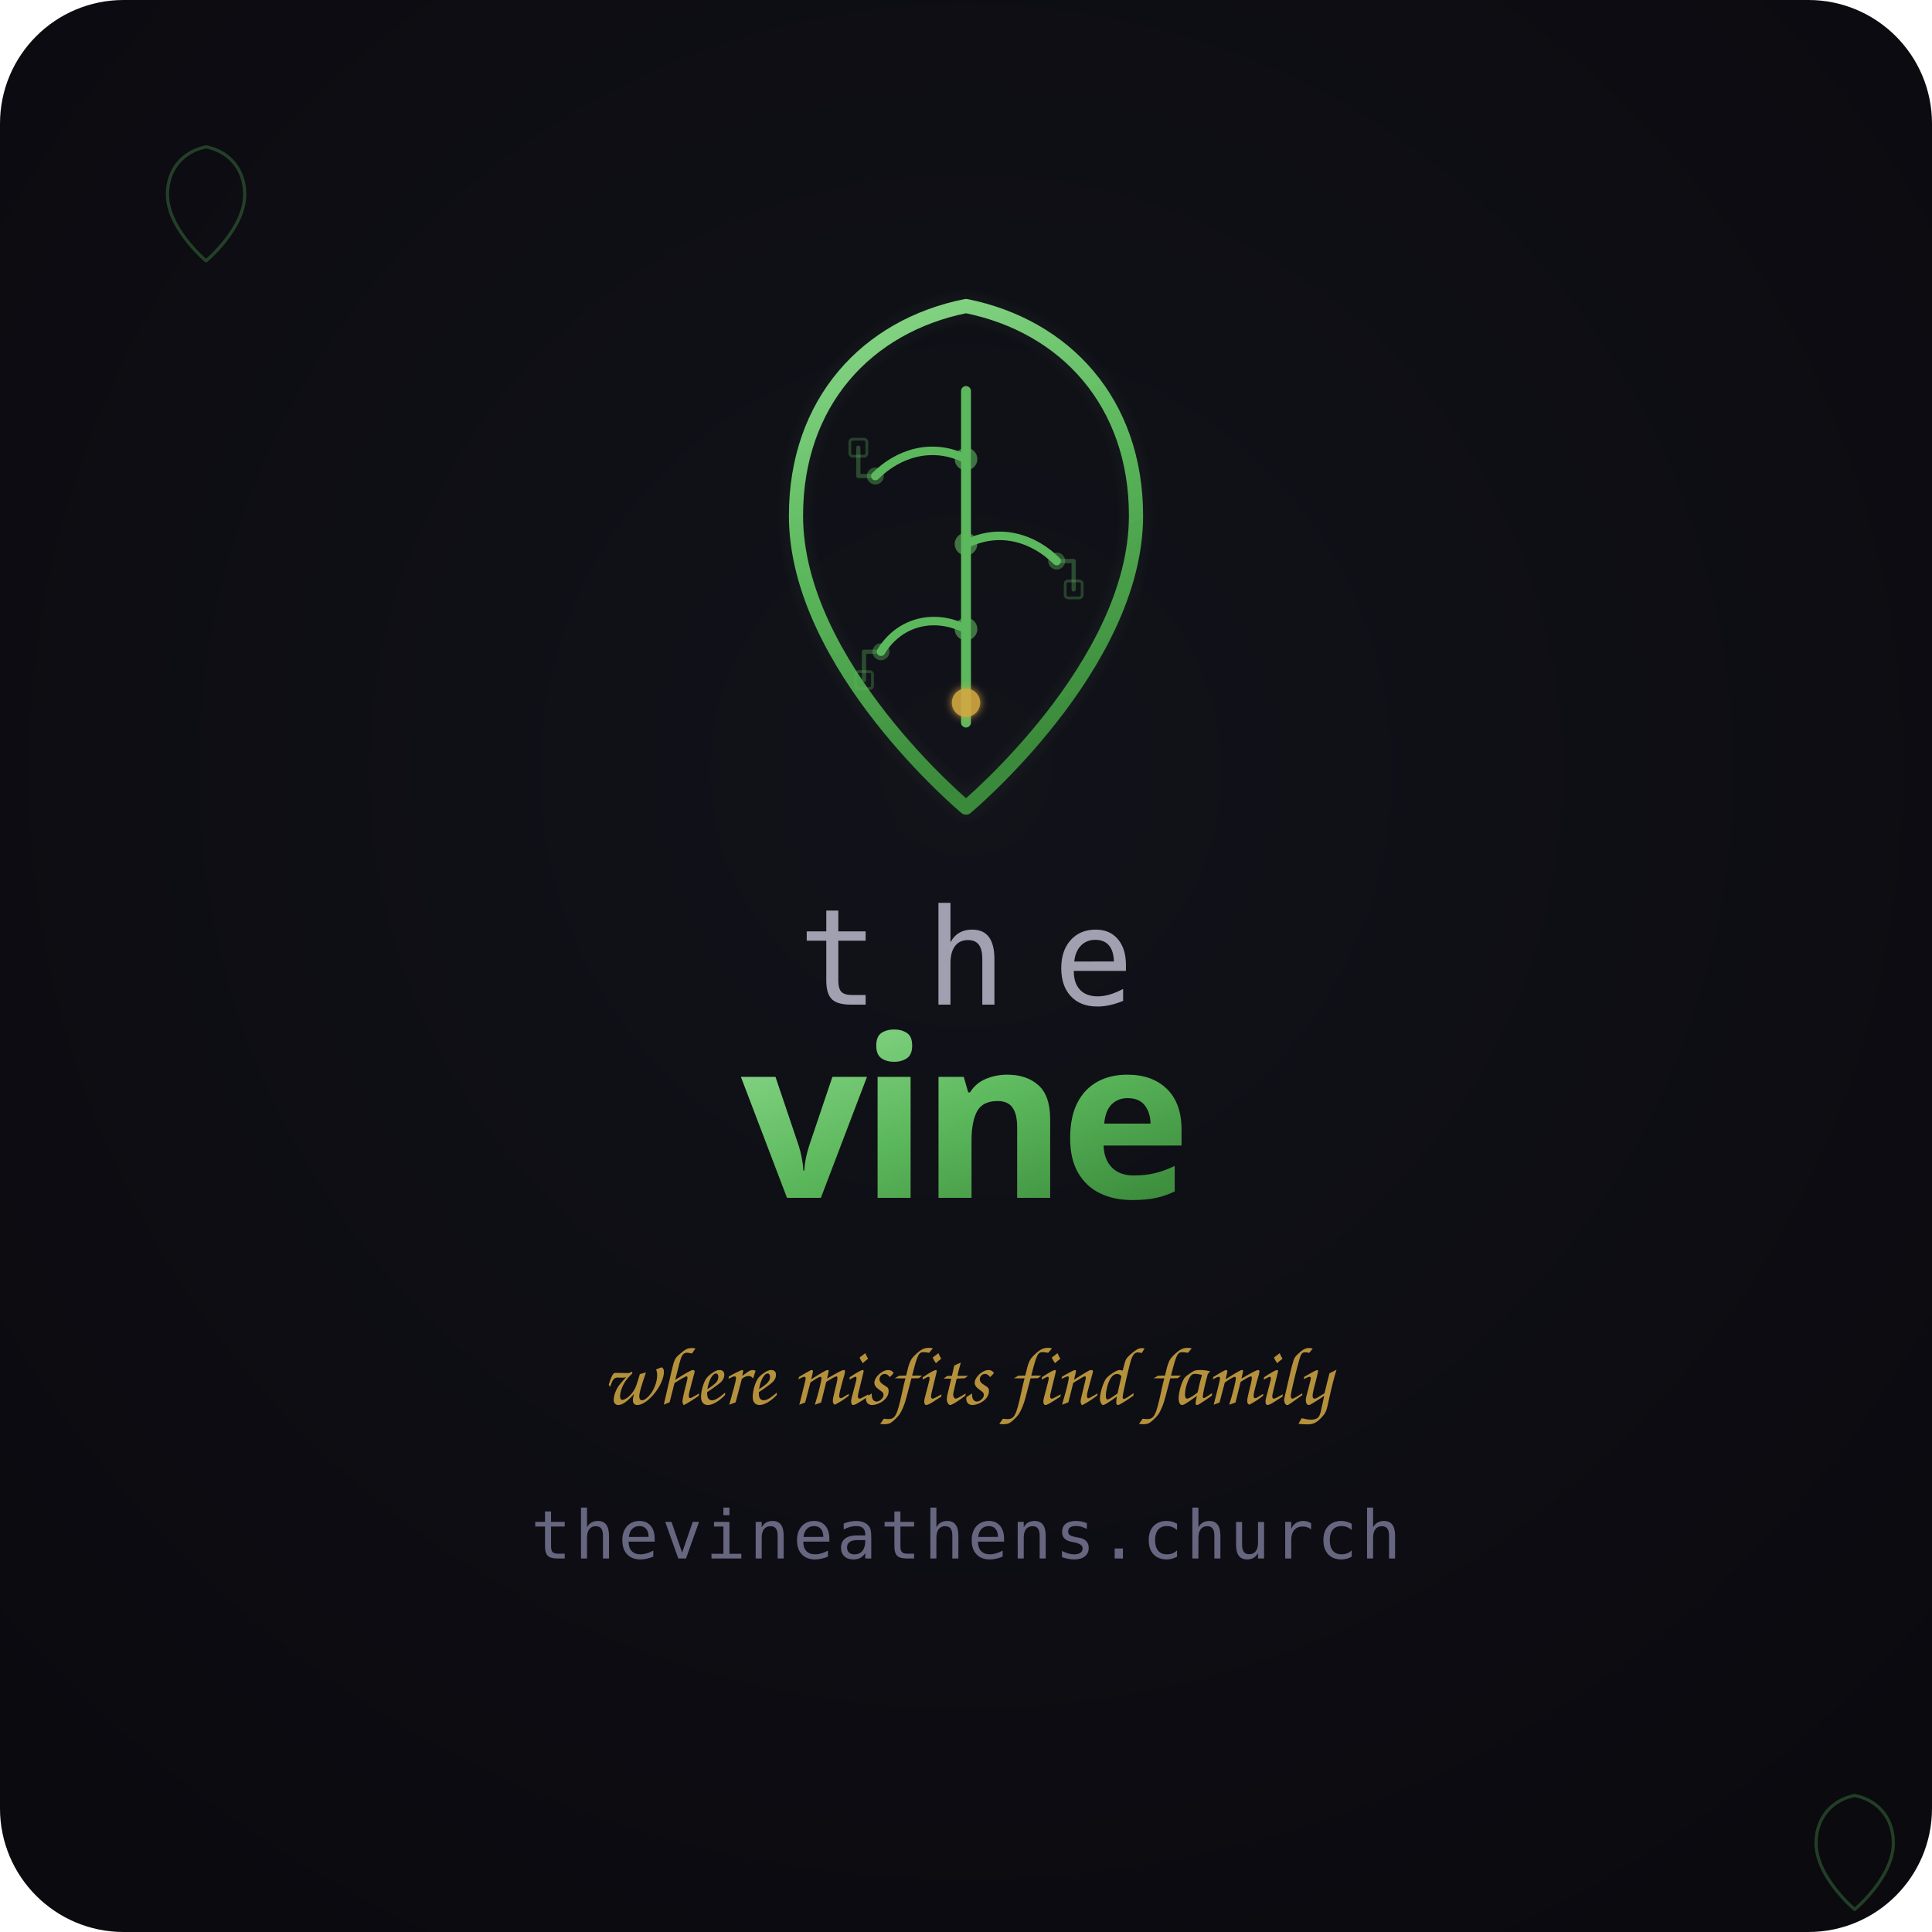
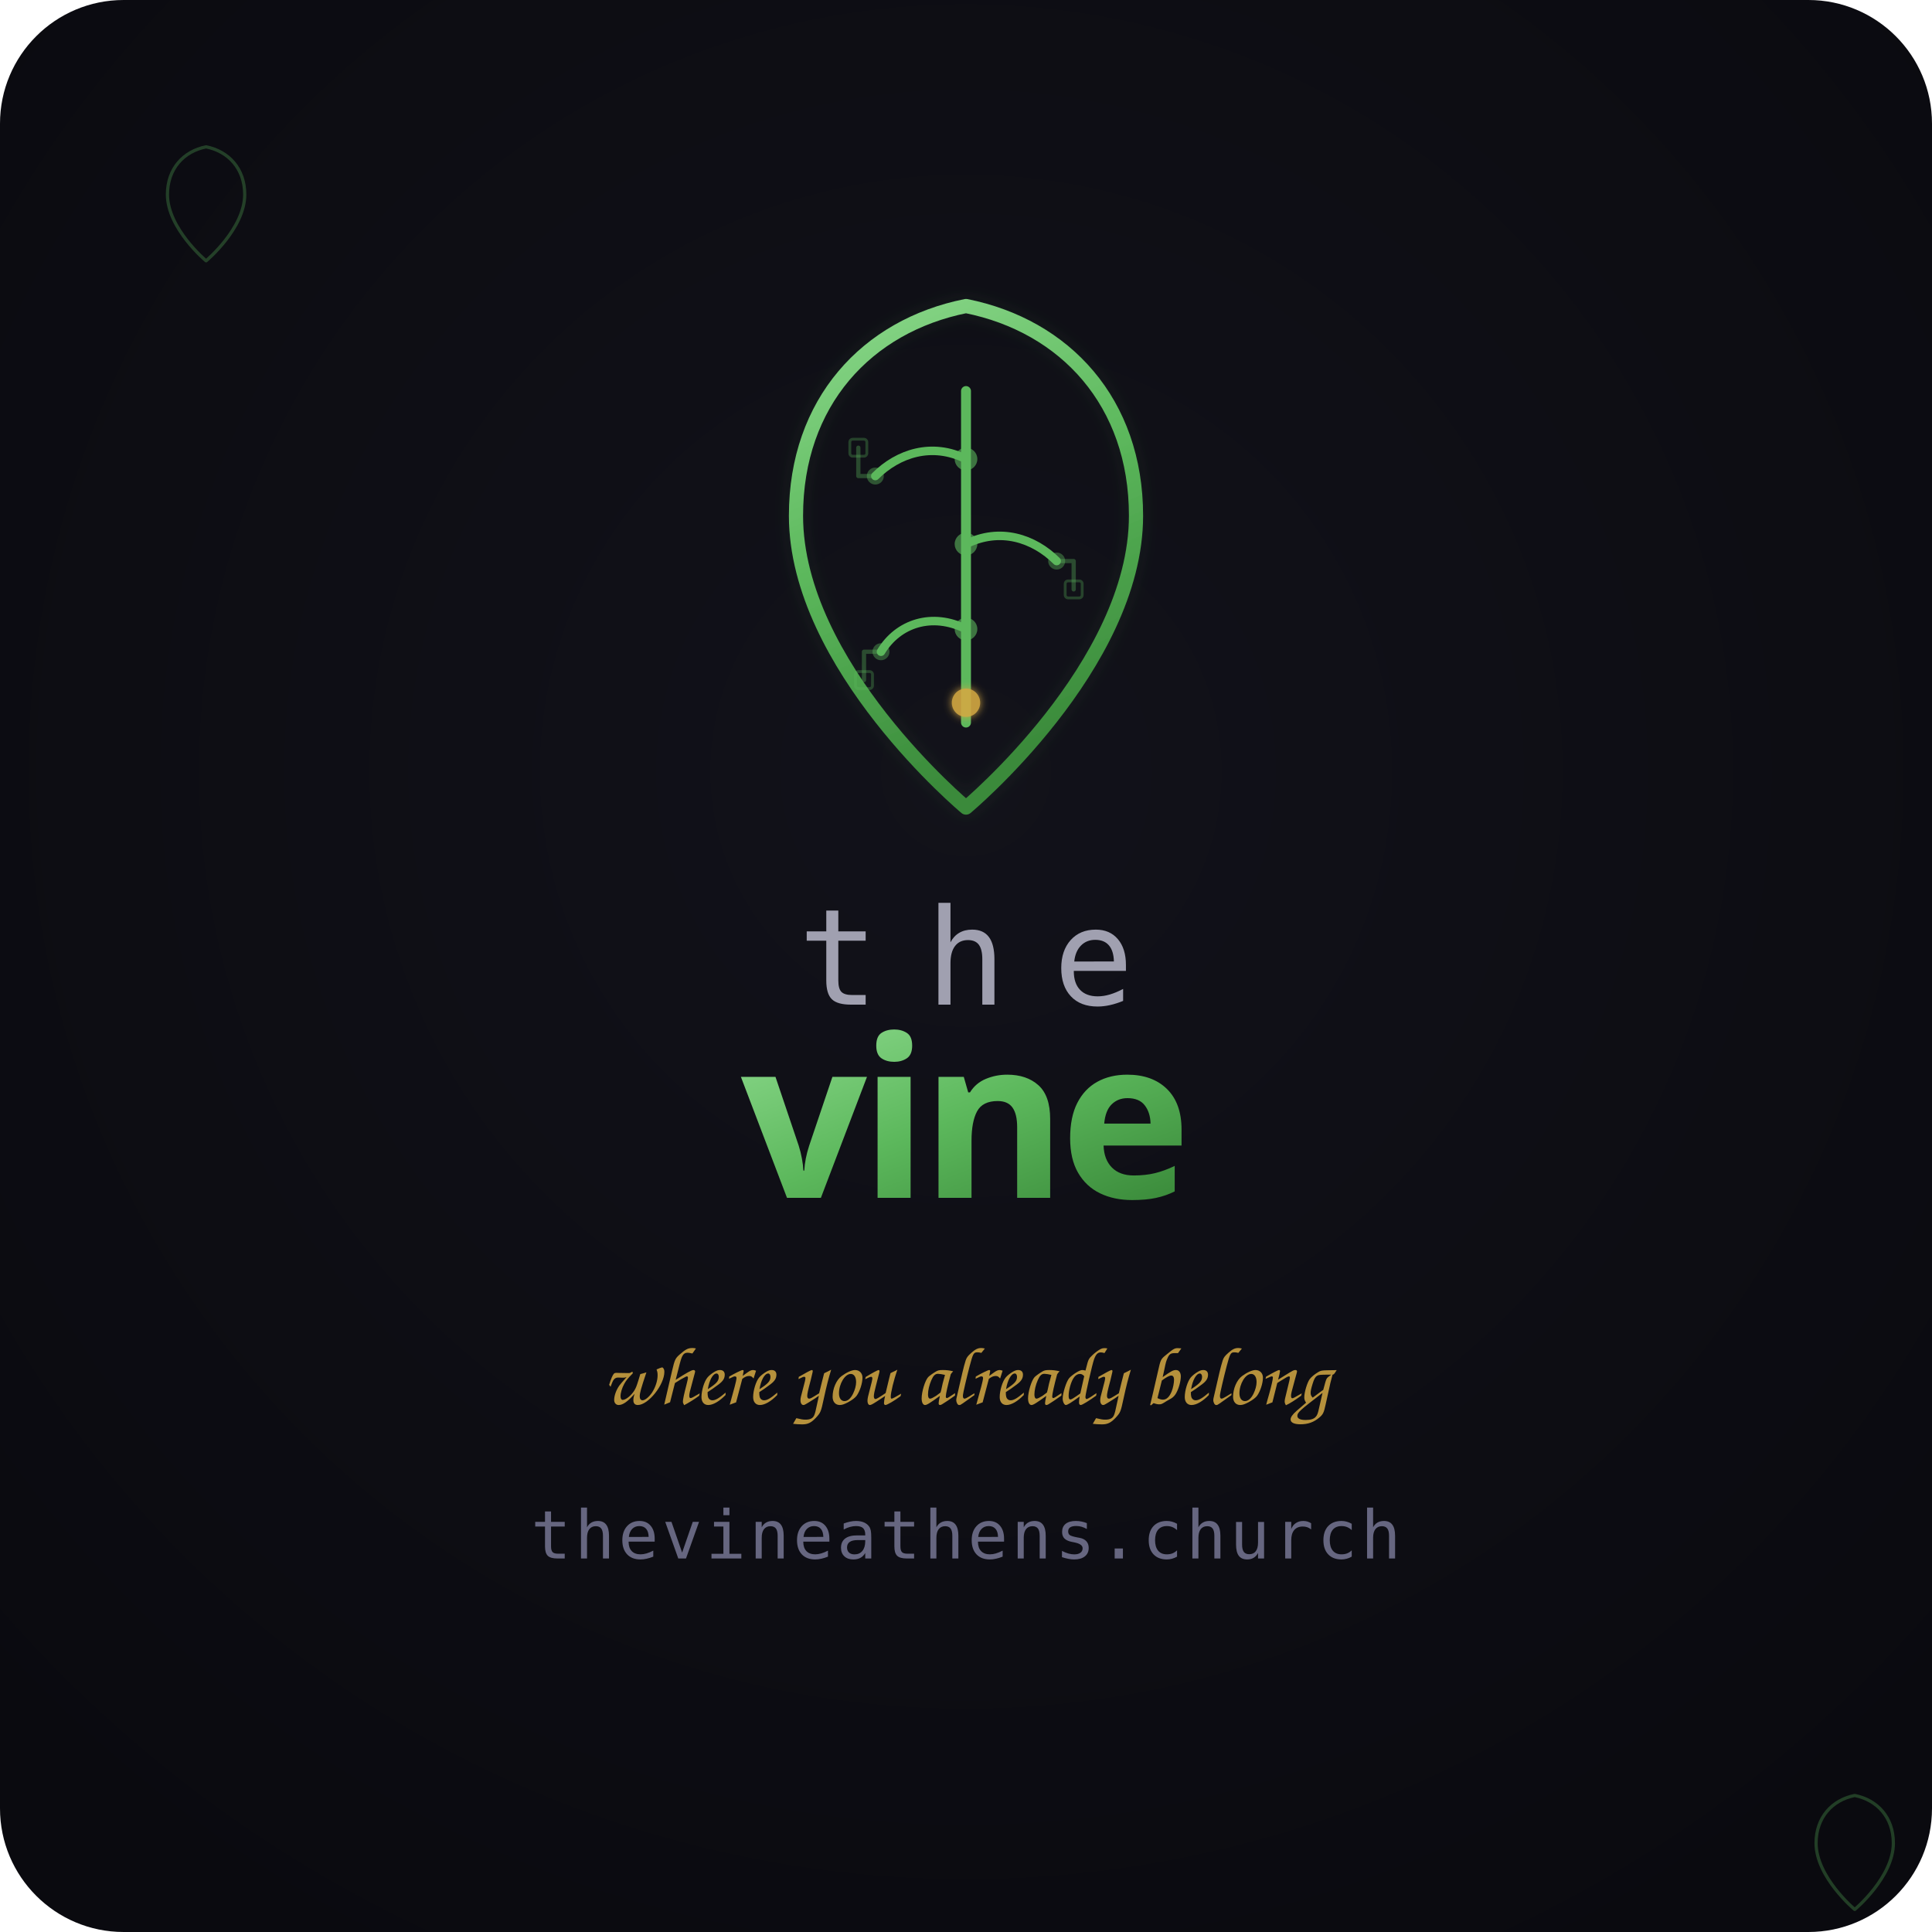
<svg xmlns="http://www.w3.org/2000/svg" viewBox="0 0 750 750" width="750" height="750">
  <defs>
    <radialGradient id="sq-bg" cx="50%" cy="40%" r="70%">
      <stop offset="0%" stop-color="#12121a" />
      <stop offset="100%" stop-color="#0a0a0f" />
    </radialGradient>
    <linearGradient id="sq-leaf-stroke" x1="0" y1="0" x2="0.3" y2="1">
      <stop offset="0%" stop-color="#8cd98c" />
      <stop offset="50%" stop-color="#5cb85c" />
      <stop offset="100%" stop-color="#3a8a3a" />
    </linearGradient>
    <linearGradient id="sq-title-grad" x1="0" y1="0" x2="1" y2="1">
      <stop offset="0%" stop-color="#8cd98c" />
      <stop offset="50%" stop-color="#5cb85c" />
      <stop offset="100%" stop-color="#3a8a3a" />
    </linearGradient>
    <filter id="sq-amber-glow" x="-50%" y="-50%" width="200%" height="200%">
      <feGaussianBlur in="SourceGraphic" stdDeviation="1.5" result="blur" />
      <feMerge>
        <feMergeNode in="blur" />
        <feMergeNode in="SourceGraphic" />
      </feMerge>
    </filter>
    <filter id="sq-leaf-glow" x="-20%" y="-20%" width="140%" height="140%">
      <feGaussianBlur in="SourceAlpha" stdDeviation="3" result="blur" />
      <feFlood flood-color="#5cb85c" flood-opacity="0.1" />
      <feComposite in2="blur" operator="in" result="glow" />
      <feMerge>
        <feMergeNode in="glow" />
        <feMergeNode in="SourceGraphic" />
      </feMerge>
    </filter>
  </defs>
  <rect width="750" height="750" fill="url(#sq-bg)" rx="48" />
  <g transform="translate(375, 220) scale(1.1)">
    <g transform="translate(-100, -100)">
      <path d="M100 185 C100 185 40 135 40 82 C40 42 65 15 100 8 C135 15 160 42 160 82 C160 135 100 185 100 185Z" fill="none" stroke="url(#sq-leaf-stroke)" stroke-width="5" stroke-linejoin="round" filter="url(#sq-leaf-glow)" />
      <line x1="100" y1="38" x2="100" y2="155" stroke="#5cb85c" stroke-width="3.5" stroke-linecap="round" />
      <path d="M100 62  C88 56  76 60  68 68" fill="none" stroke="#5cb85c" stroke-width="3" stroke-linecap="round" />
      <path d="M100 92  C112 86  124 90  132 98" fill="none" stroke="#5cb85c" stroke-width="3" stroke-linecap="round" />
      <path d="M100 122 C88 116 76 120 70 130" fill="none" stroke="#5cb85c" stroke-width="3" stroke-linecap="round" />
      <path d="M68 68  L62 68  L62 58" fill="none" stroke="#5cb85c" stroke-width="1.5" stroke-linecap="round" stroke-linejoin="round" opacity="0.35" />
      <path d="M132 98 L138 98 L138 108" fill="none" stroke="#5cb85c" stroke-width="1.5" stroke-linecap="round" stroke-linejoin="round" opacity="0.35" />
      <path d="M70 130 L64 130 L64 140" fill="none" stroke="#5cb85c" stroke-width="1.5" stroke-linecap="round" stroke-linejoin="round" opacity="0.35" />
      <circle cx="100" cy="62" r="4" fill="#5cb85c" opacity="0.6" />
      <circle cx="100" cy="92" r="4" fill="#5cb85c" opacity="0.6" />
      <circle cx="100" cy="122" r="4" fill="#5cb85c" opacity="0.6" />
      <circle cx="68" cy="68" r="3" fill="#5cb85c" opacity="0.4" />
      <circle cx="132" cy="98" r="3" fill="#5cb85c" opacity="0.4" />
      <circle cx="70" cy="130" r="3" fill="#5cb85c" opacity="0.4" />
      <rect x="59" y="55" width="6" height="6" rx="1" fill="none" stroke="#5cb85c" stroke-width="1" opacity="0.3" />
      <rect x="135" y="105" width="6" height="6" rx="1" fill="none" stroke="#5cb85c" stroke-width="1" opacity="0.3" />
      <rect x="61" y="137" width="6" height="6" rx="1" fill="none" stroke="#5cb85c" stroke-width="1" opacity="0.3" />
      <circle cx="100" cy="148" r="5" fill="#d4a843" filter="url(#sq-amber-glow)" opacity="0.9" />
    </g>
  </g>
  <text x="375" y="390" text-anchor="middle" font-family="'JetBrains Mono', monospace" font-size="52" font-weight="300" fill="#a0a0b0" letter-spacing="0.35em">the</text>
  <text x="375" y="465" text-anchor="middle" font-family="'Space Grotesk', sans-serif" font-size="86" font-weight="700" fill="url(#sq-title-grad)" letter-spacing="-0.03em">vine</text>
-   <text x="375" y="545" text-anchor="middle" font-family="'Caveat', cursive" font-size="32" font-weight="400" fill="#d4a843" opacity="0.85">where misfits find family</text>
+   <text x="375" y="545" text-anchor="middle" font-family="'Caveat', cursive" font-size="32" font-weight="400" fill="#d4a843" opacity="0.85">where you already belong</text>
  <text x="375" y="605" text-anchor="middle" font-family="'JetBrains Mono', monospace" font-size="26" font-weight="400" fill="#666680" letter-spacing="0.05em">thevineathens.church</text>
  <g transform="translate(55, 55) scale(0.25)" opacity="0.3">
    <path d="M100 185 C100 185 40 135 40 82 C40 42 65 15 100 8 C135 15 160 42 160 82 C160 135 100 185 100 185Z" fill="none" stroke="#5cb85c" stroke-width="5" stroke-linejoin="round" />
  </g>
  <g transform="translate(695, 695) scale(0.25)" opacity="0.3">
    <path d="M100 185 C100 185 40 135 40 82 C40 42 65 15 100 8 C135 15 160 42 160 82 C160 135 100 185 100 185Z" fill="none" stroke="#5cb85c" stroke-width="5" stroke-linejoin="round" />
  </g>
</svg>
